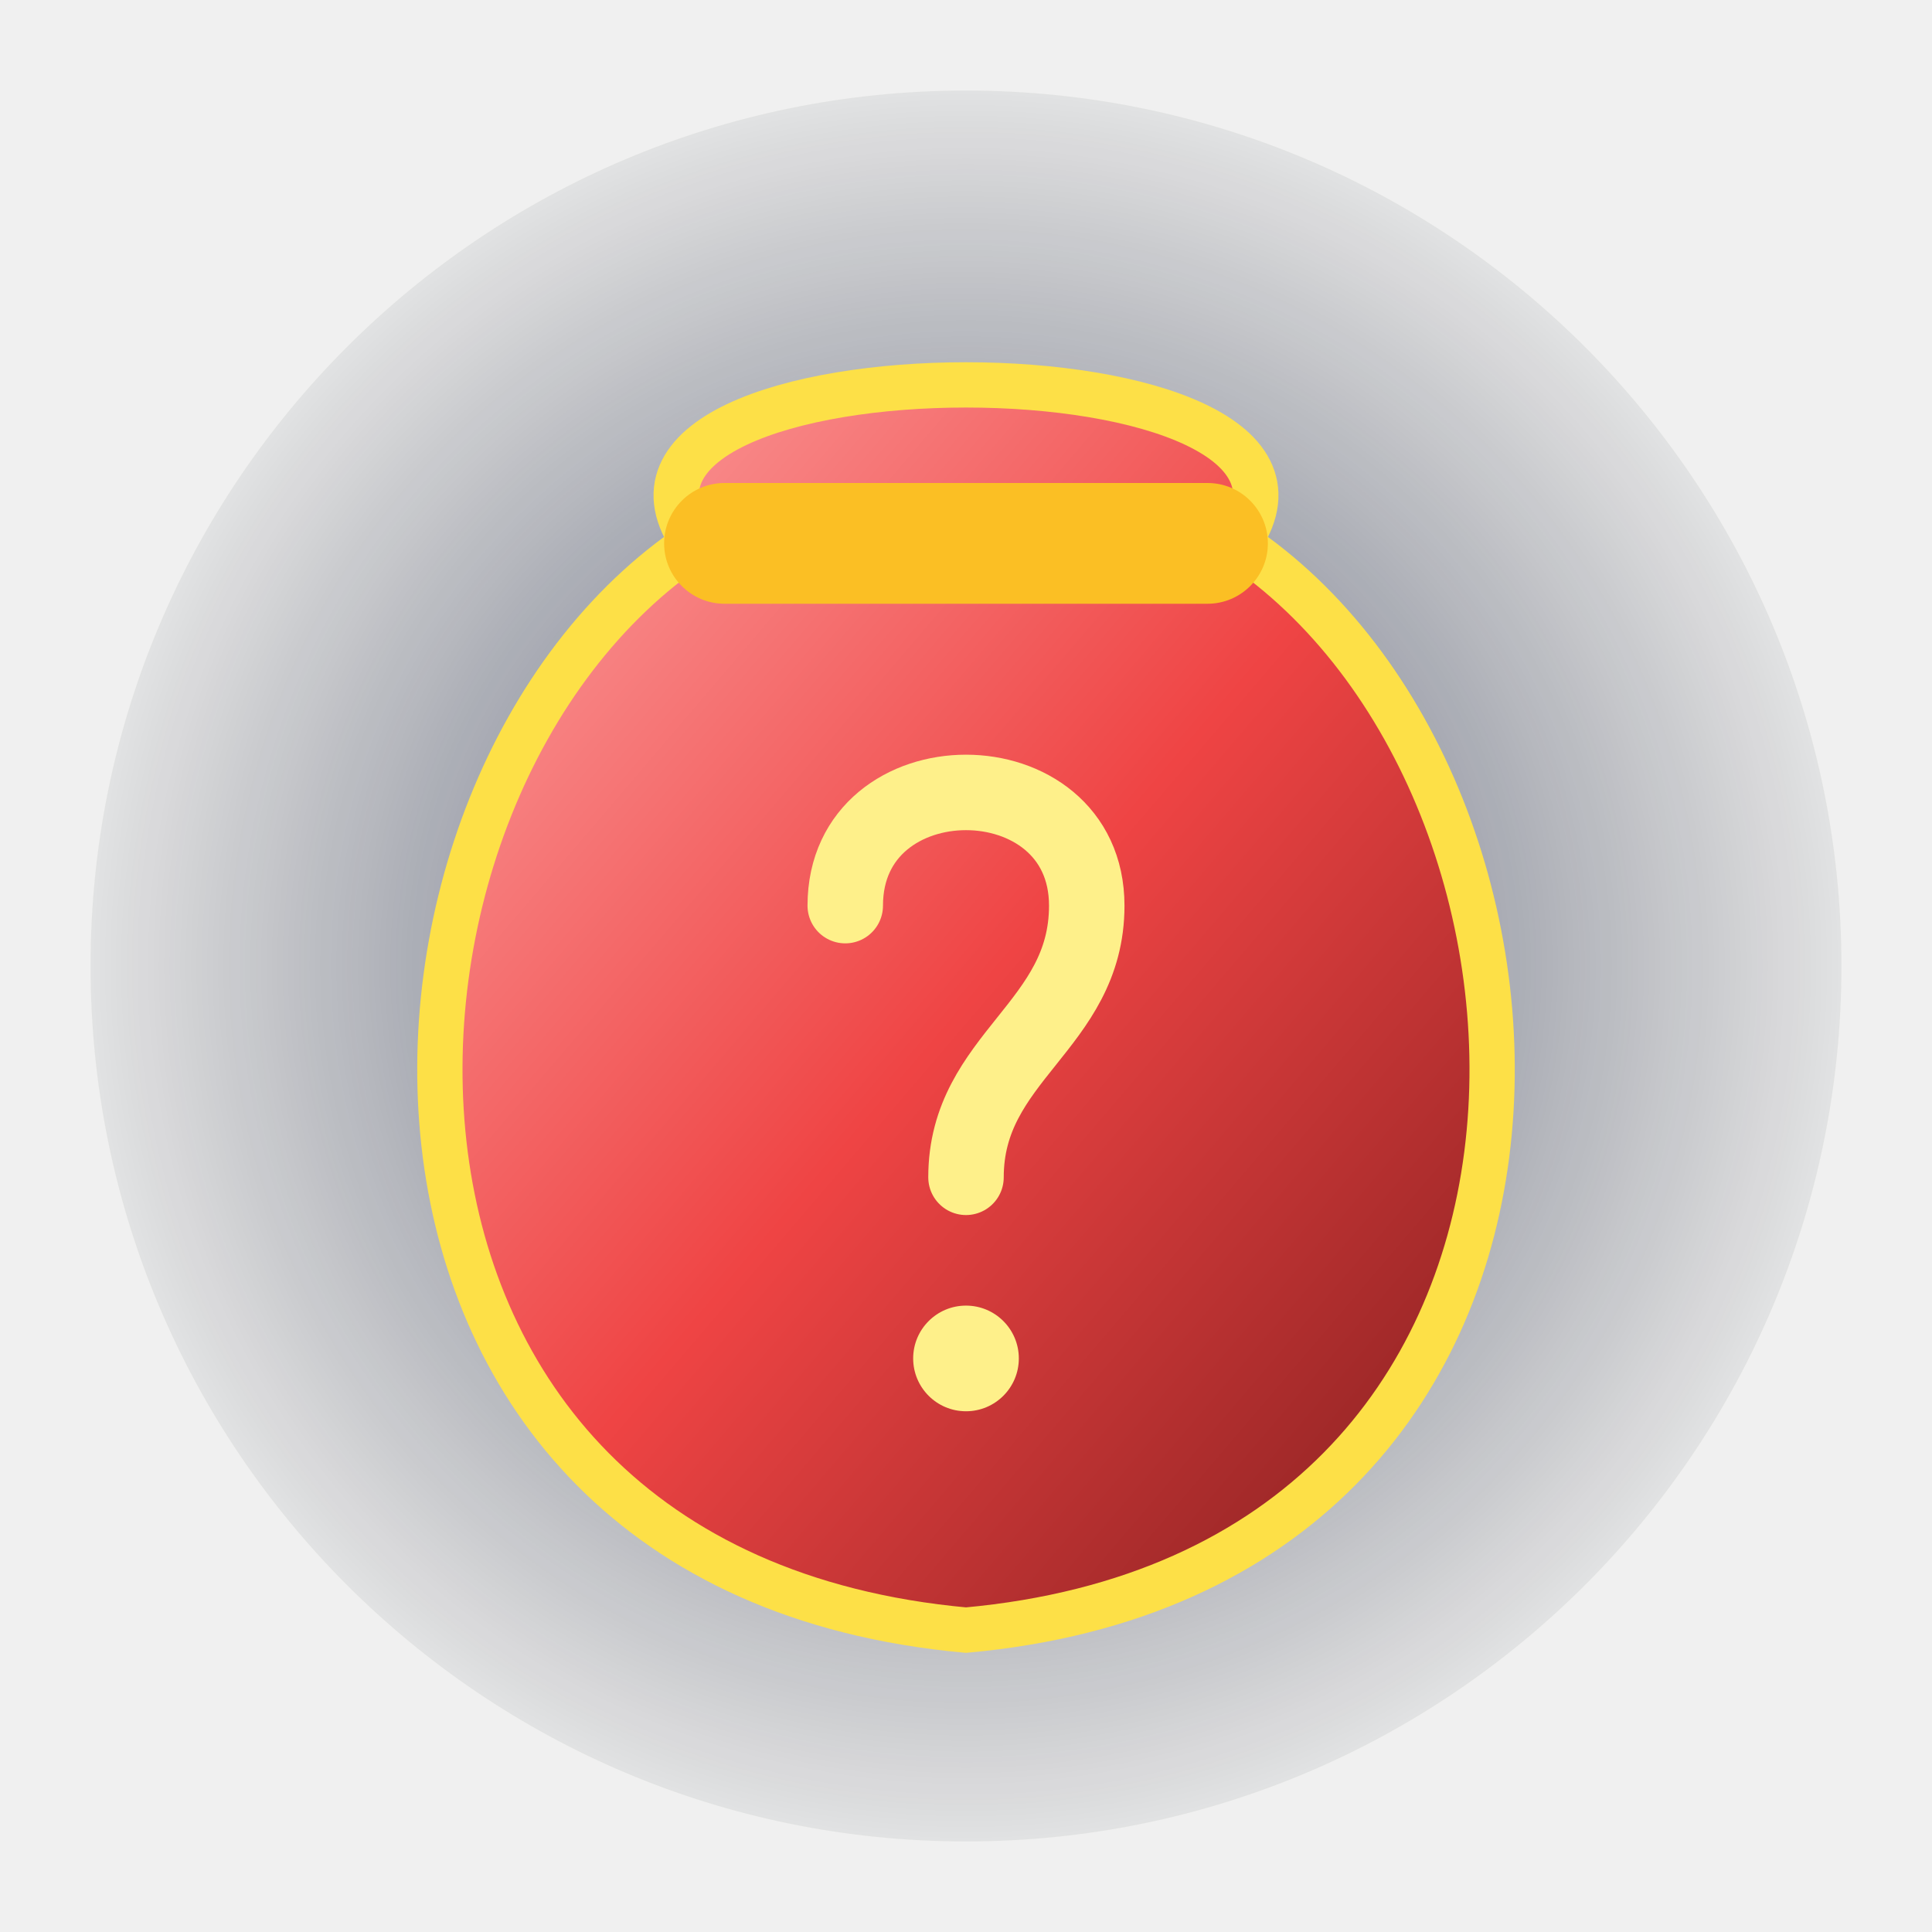
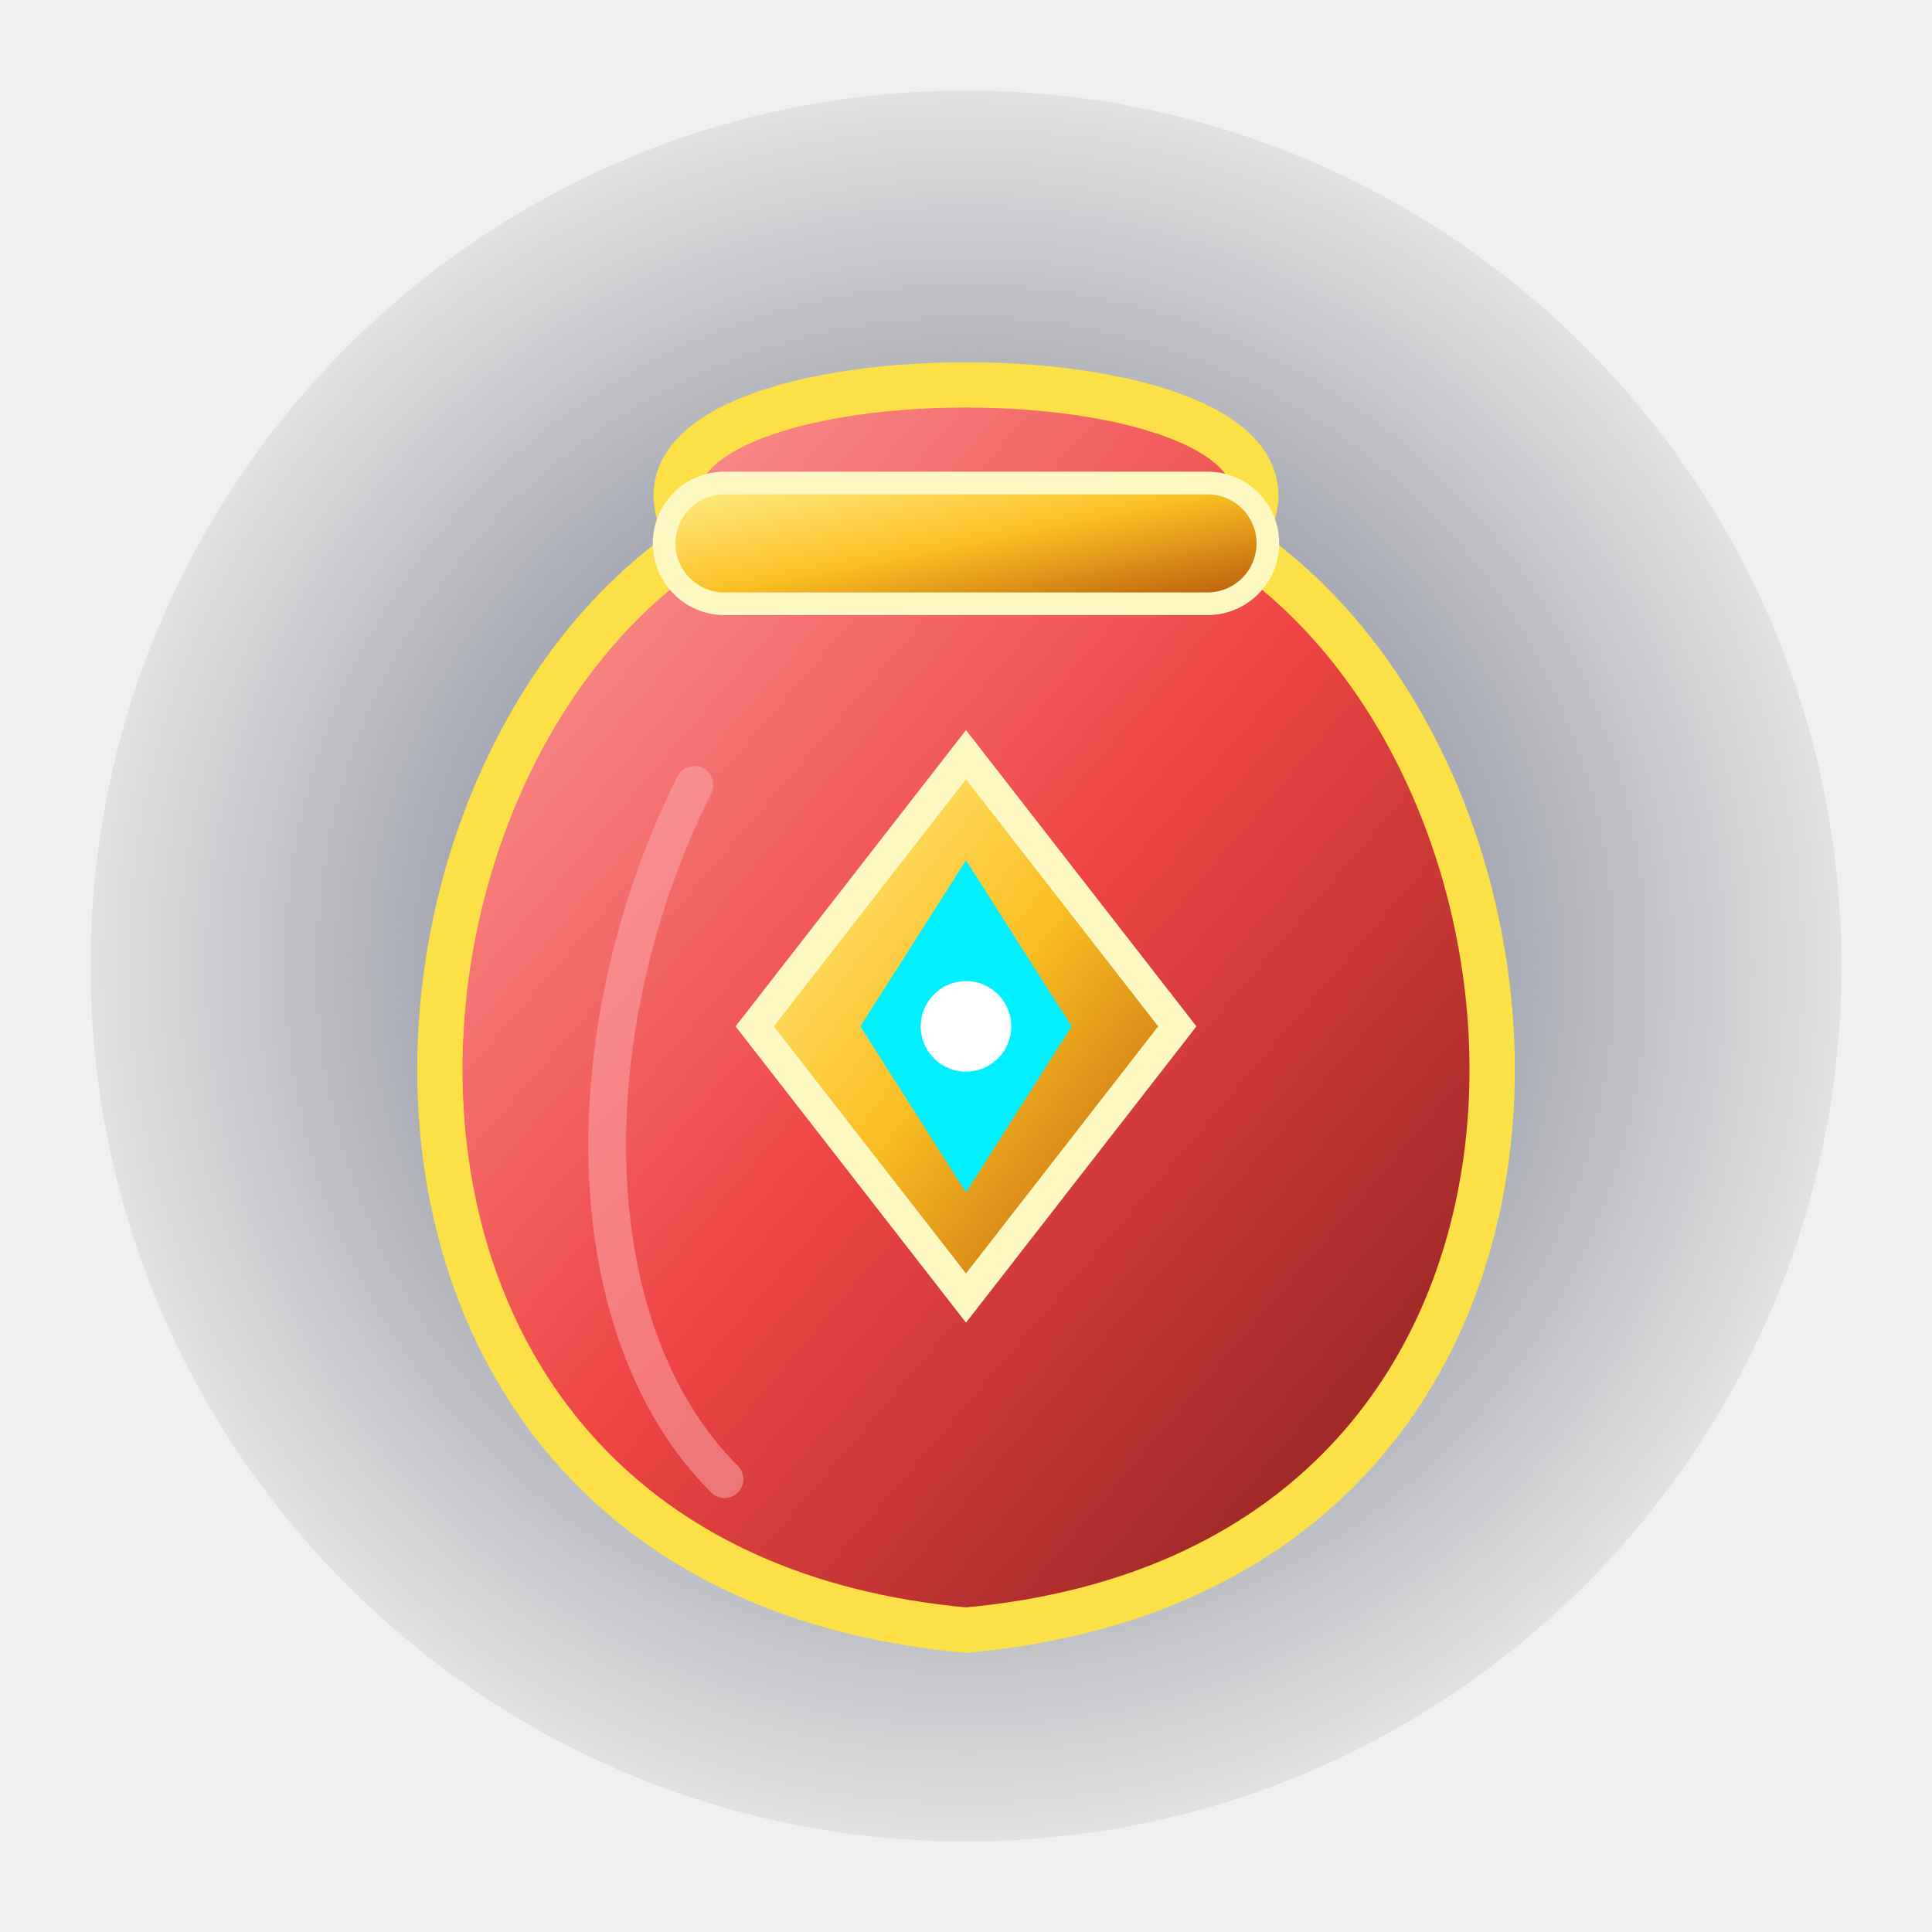
<svg xmlns="http://www.w3.org/2000/svg" viewBox="0 0 128 128" fill="none">
  <defs>
    <radialGradient id="bgGlow" cx="50%" cy="50%" r="55%">
      <stop offset="0%" stop-color="#172554" stop-opacity="0.7" />
      <stop offset="100%" stop-color="#030712" stop-opacity="0" />
    </radialGradient>
-     <linearGradient id="cyanArmor" x1="0%" y1="0%" x2="100%" y2="100%">
-       <stop offset="0%" stop-color="#38bdf8" />
-       <stop offset="50%" stop-color="#0284c7" />
-       <stop offset="100%" stop-color="#0f172a" />
-     </linearGradient>
-     <linearGradient id="goldArmor" x1="0%" y1="0%" x2="100%" y2="100%">
-       <stop offset="0%" stop-color="#fef08a" />
-       <stop offset="45%" stop-color="#fbbf24" />
-       <stop offset="100%" stop-color="#92400e" />
-     </linearGradient>
    <linearGradient id="crimsonArmor" x1="0%" y1="0%" x2="100%" y2="100%">
      <stop offset="0%" stop-color="#fca5a5" />
      <stop offset="50%" stop-color="#ef4444" />
      <stop offset="100%" stop-color="#7f1d1d" />
    </linearGradient>
-     <linearGradient id="bioGreen" x1="0%" y1="0%" x2="100%" y2="100%">
-       <stop offset="0%" stop-color="#6ee7b7" />
-       <stop offset="50%" stop-color="#10b981" />
-       <stop offset="100%" stop-color="#064e3b" />
-     </linearGradient>
-     <linearGradient id="steelGrad" x1="0%" y1="0%" x2="100%" y2="100%">
-       <stop offset="0%" stop-color="#f1f5f9" />
-       <stop offset="50%" stop-color="#64748b" />
-       <stop offset="100%" stop-color="#1e293b" />
+     <linearGradient id="goldCrest" x1="0%" y1="0%" x2="100%" y2="100%">
+       <stop offset="0%" stop-color="#fef08a" />
+       <stop offset="50%" stop-color="#fbbf24" />
+       <stop offset="100%" stop-color="#b45309" />
    </linearGradient>
  </defs>
  <circle cx="64" cy="64" r="58" fill="url(#bgGlow)" />
  <path d="M46 36 C36 22 92 22 82 36 C106 52 108 104 64 108 C20 104 22 52 46 36 Z" fill="url(#crimsonArmor)" stroke="#fde047" stroke-width="3" />
-   <rect x="44" y="32" width="40" height="8" rx="4" fill="#fbbf24" />
-   <path d="M56 60 C56 50 72 50 72 60 C72 68 64 70 64 78" stroke="#fef08a" stroke-width="5" stroke-linecap="round" />
-   <circle cx="64" cy="90" r="3.5" fill="#fef08a" />
+   <rect x="44" y="32" width="40" height="8" rx="4" fill="url(#goldCrest)" stroke="#fef9c3" stroke-width="1.5" />
+   <path d="M46 52 C38 68 38 88 48 98" stroke="#fca5a5" stroke-width="2.5" stroke-linecap="round" opacity="0.55" />
+   <polygon points="64,50 78,68 64,86 50,68" fill="url(#goldCrest)" stroke="#fef9c3" stroke-width="2" />
+   <polygon points="64,57 71,68 64,79 57,68" fill="#00f0ff" />
+   <circle cx="64" cy="68" r="3" fill="#ffffff" />
</svg>
